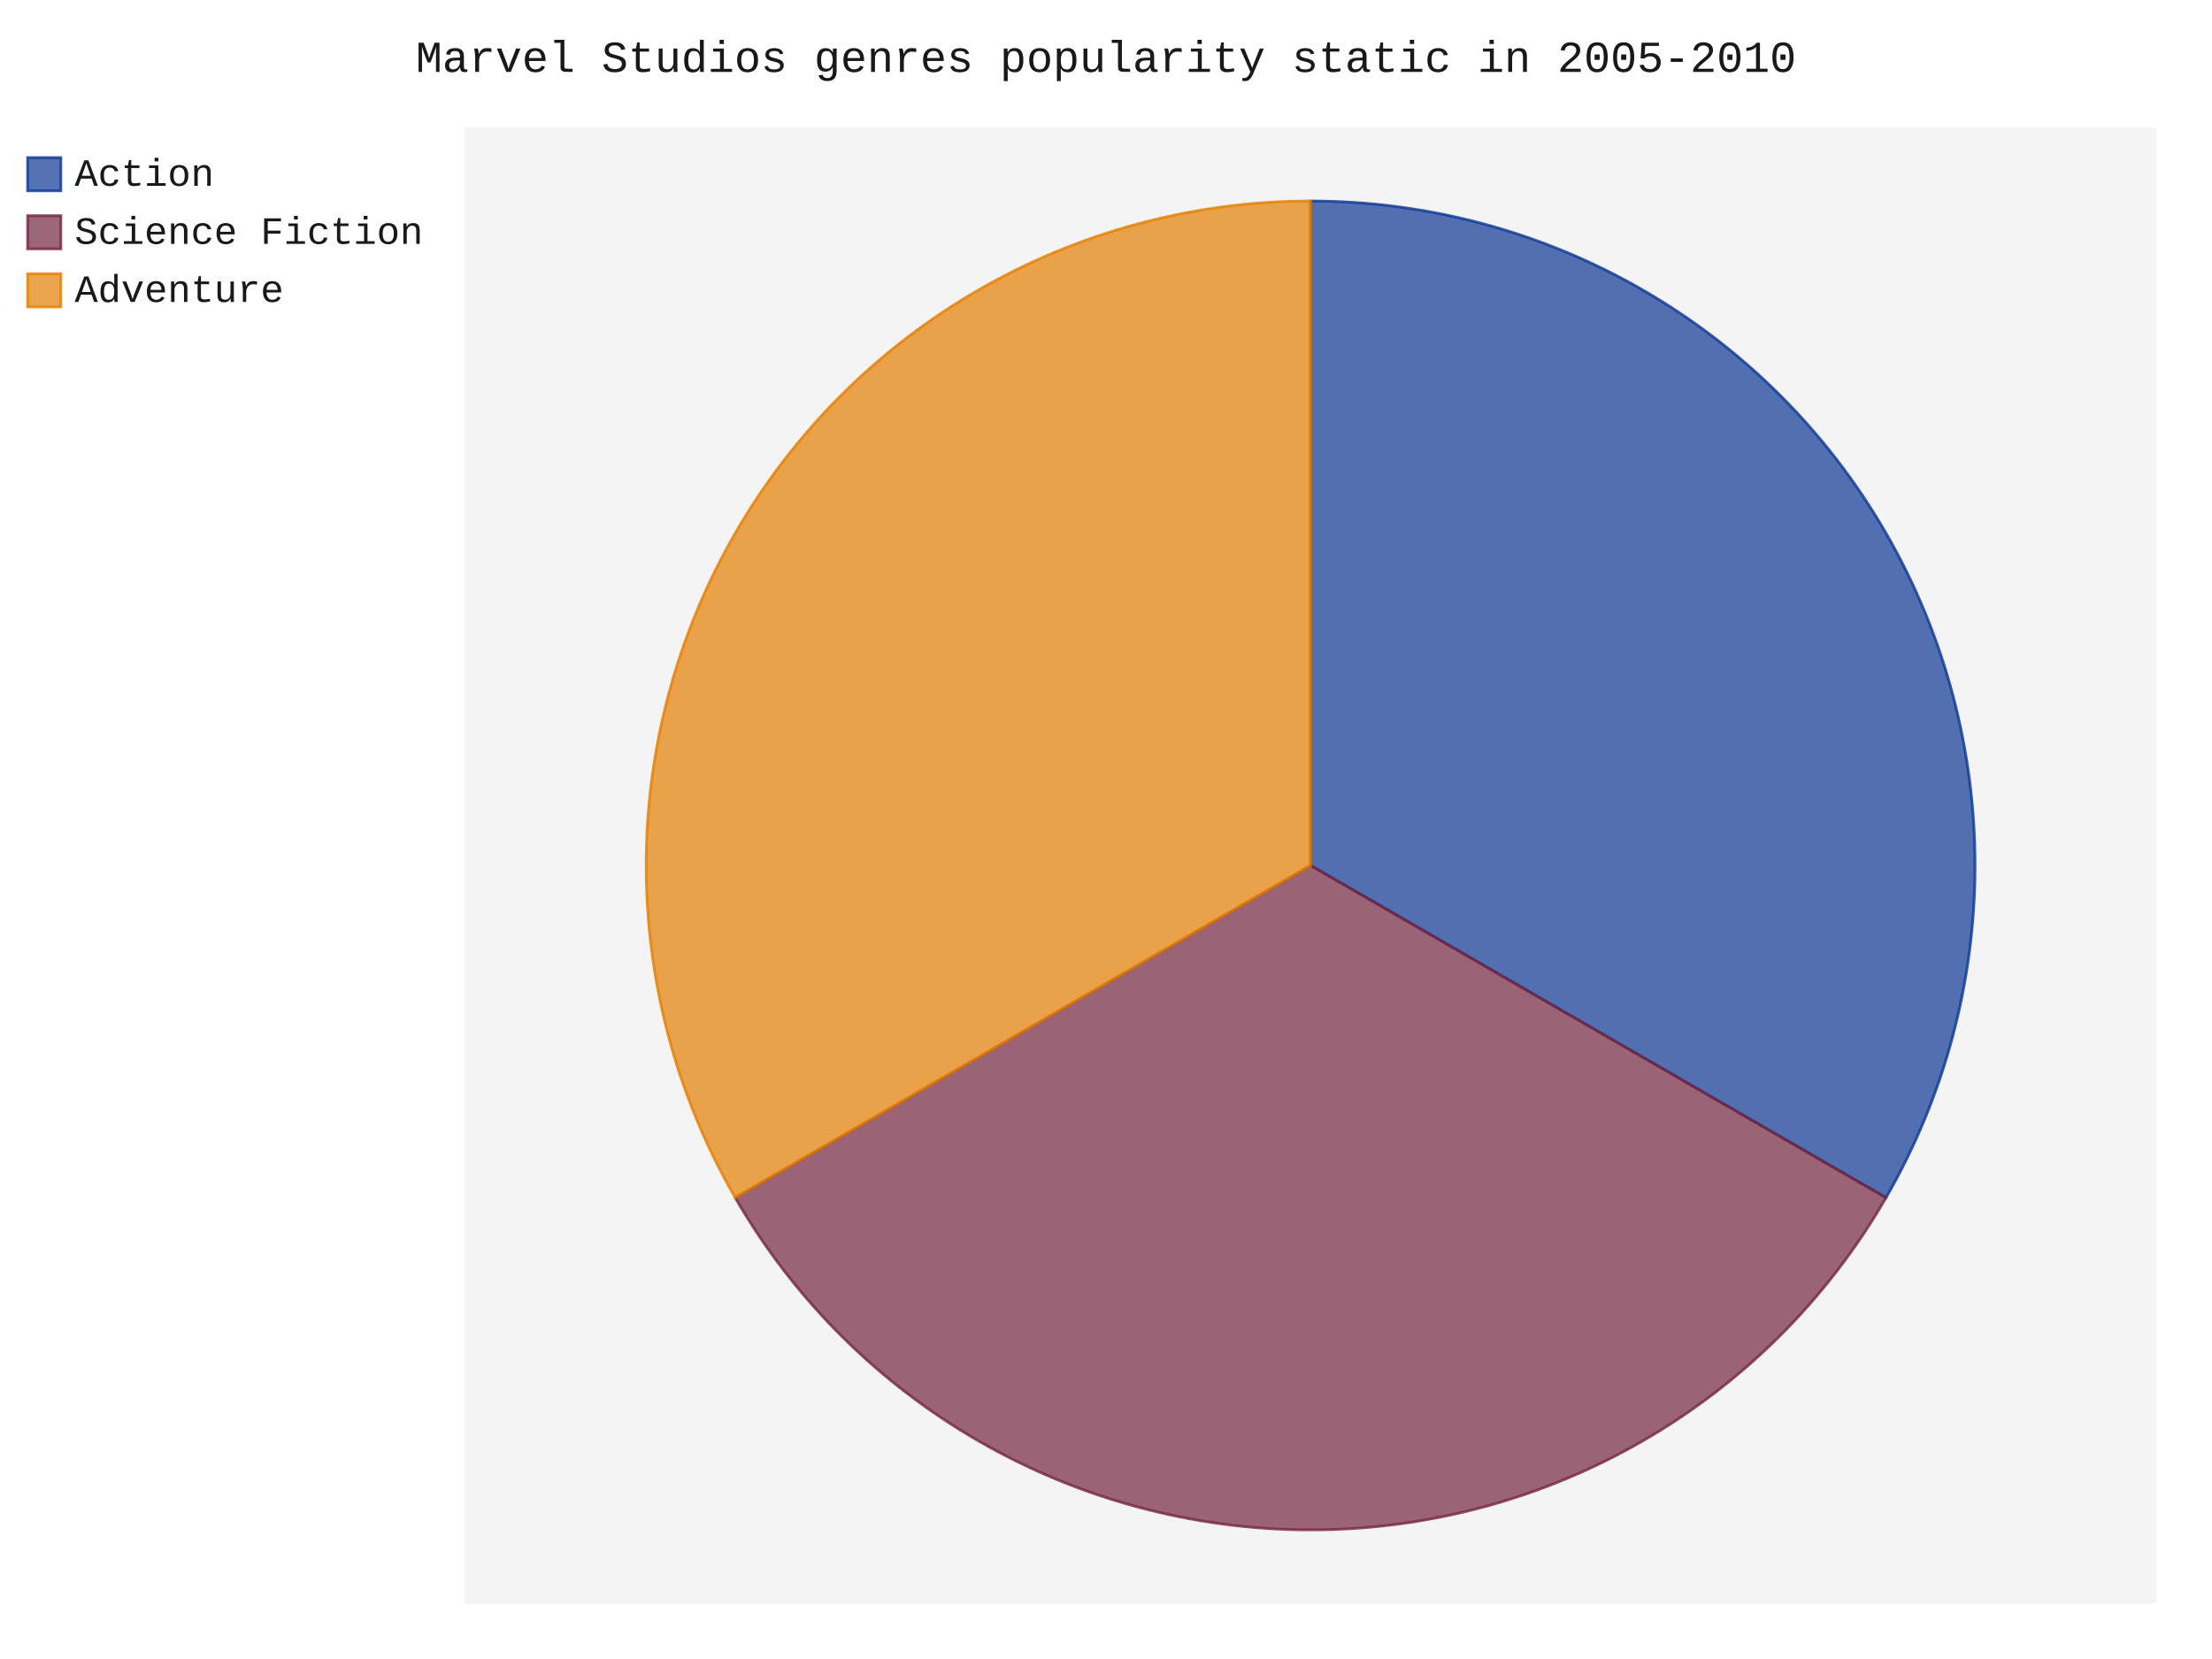
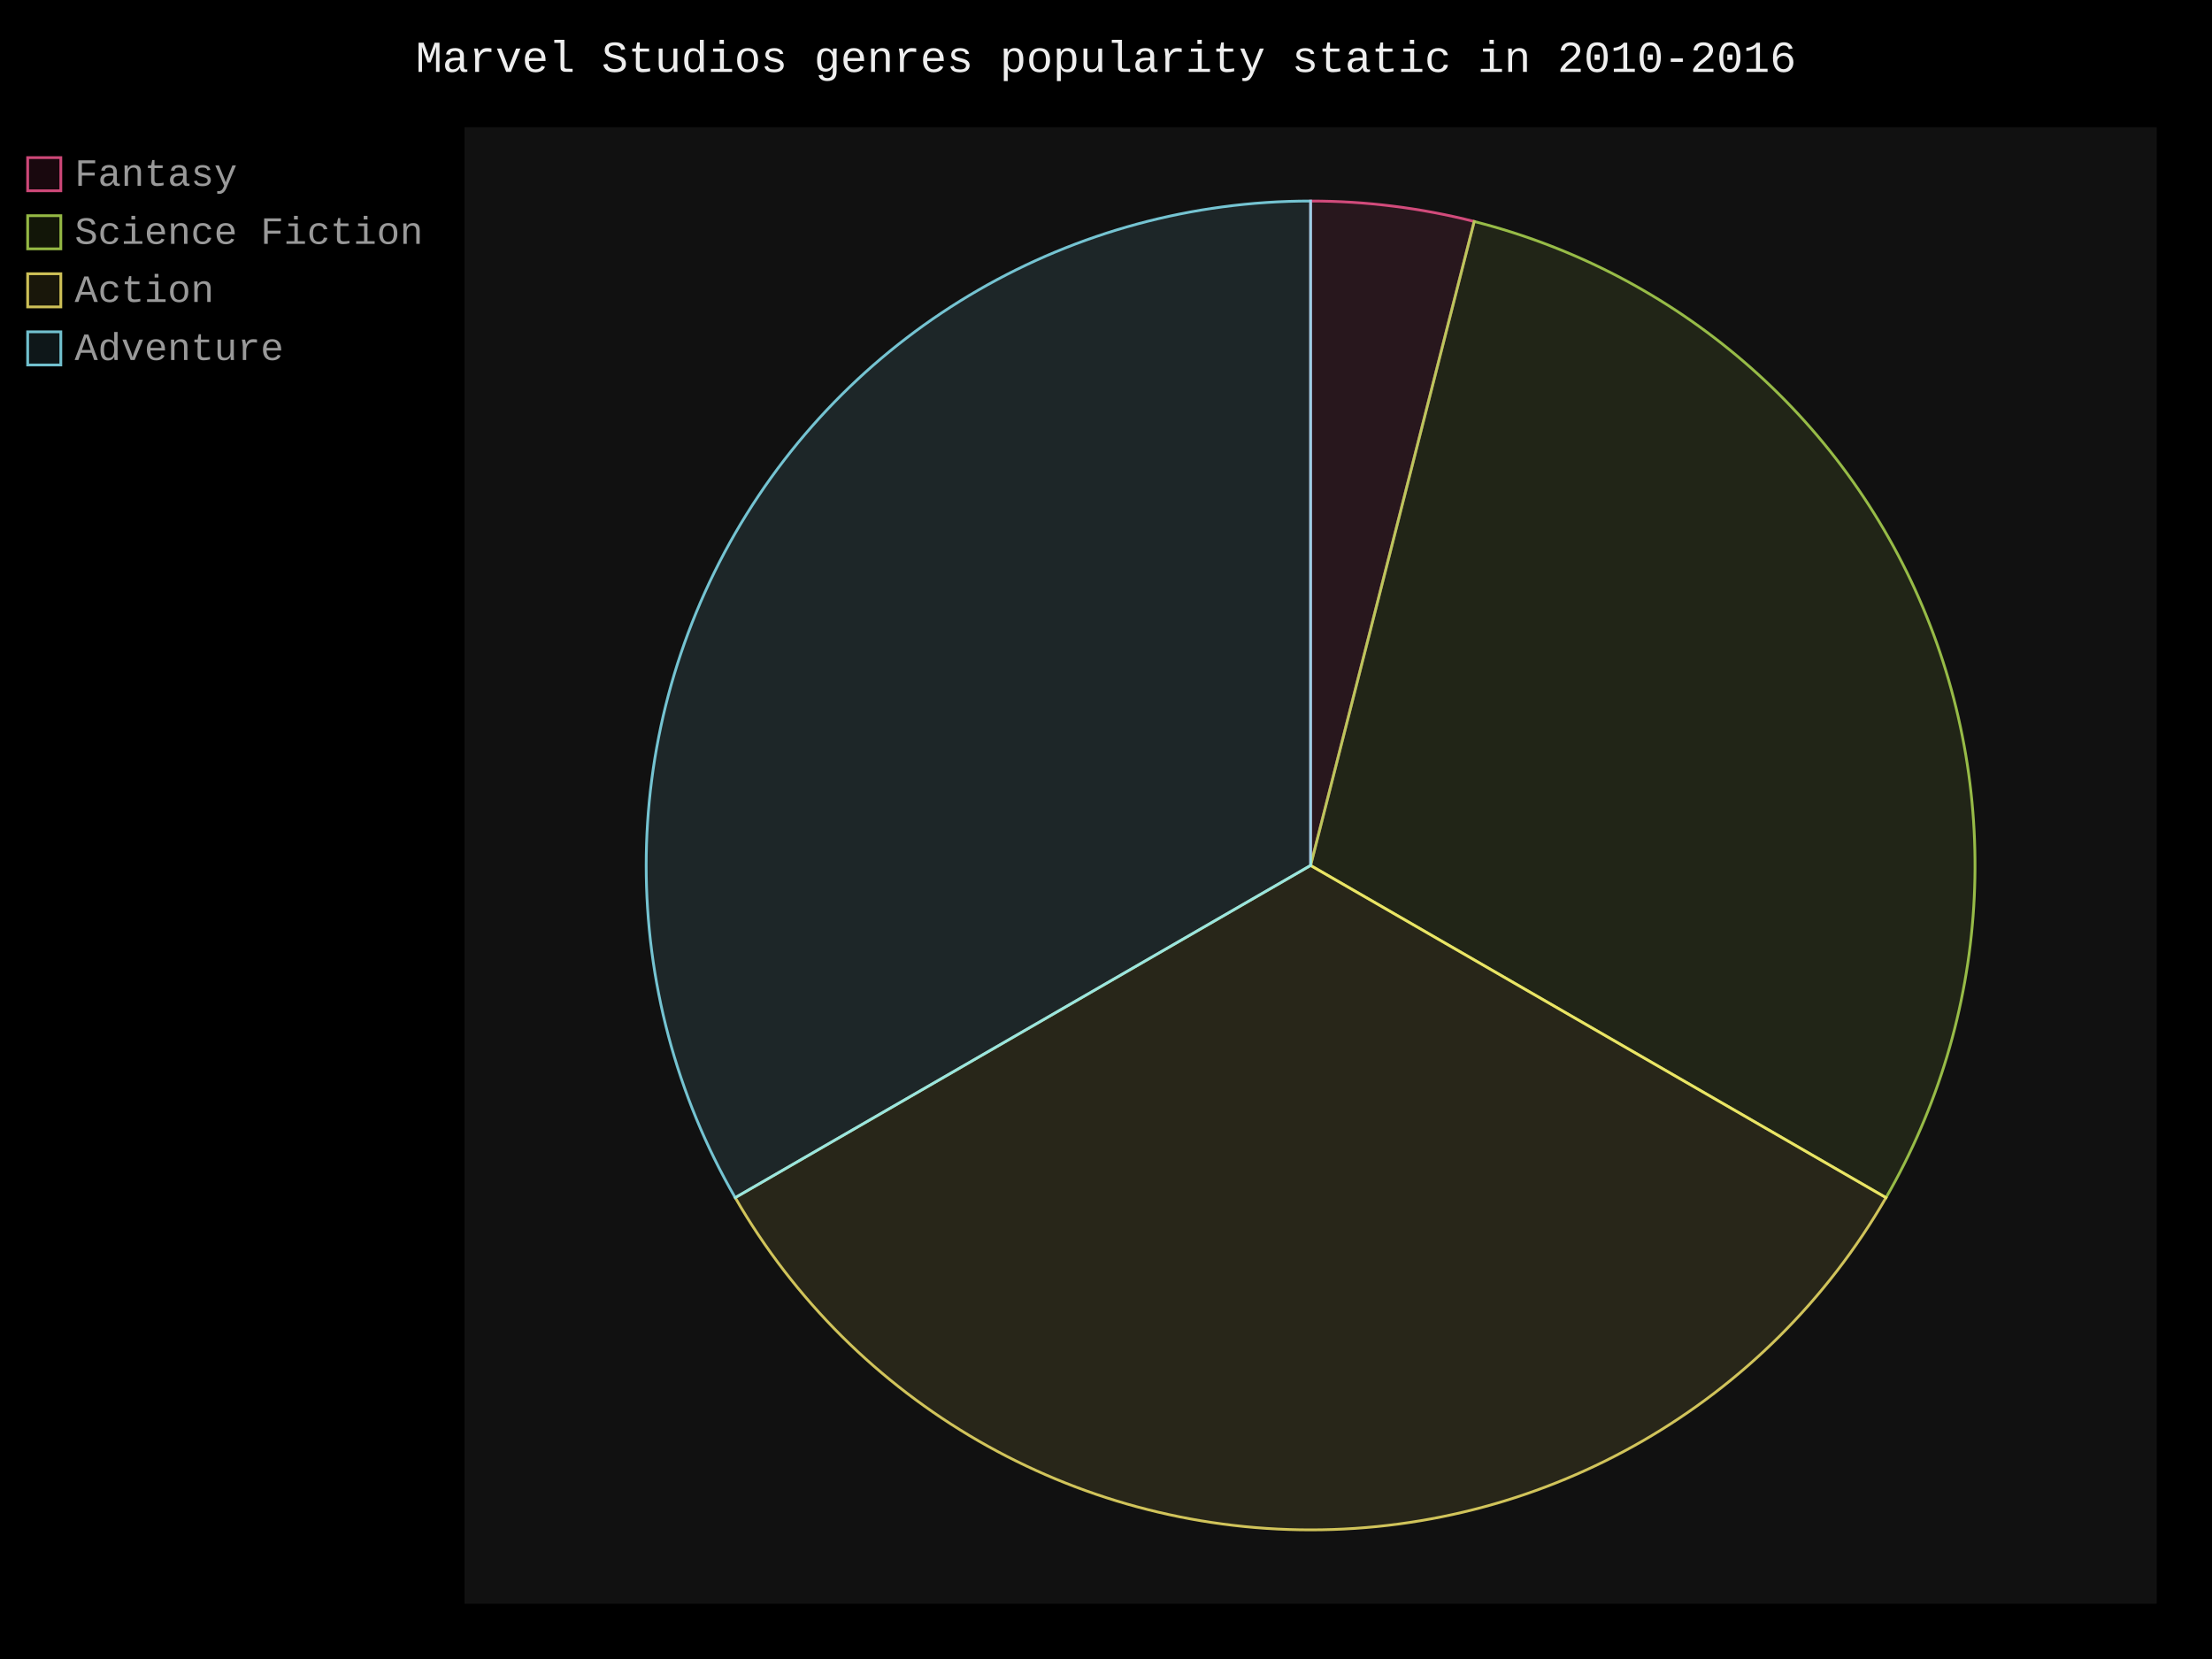
- <svg xmlns="http://www.w3.org/2000/svg" class="pygal-chart" id="chart-459b5efb-8193-4794-b812-bc88a42121f8" viewBox="0 0 800 600">
+ <svg xmlns="http://www.w3.org/2000/svg" class="pygal-chart" id="chart-7de42432-c020-4d63-9800-94e2ea6abf09" viewBox="0 0 800 600">
  <defs>
-     <style type="text/css">#chart-459b5efb-8193-4794-b812-bc88a42121f8{-webkit-user-select:none;-webkit-font-smoothing:antialiased;font-family:Consolas,"Liberation Mono",Menlo,Courier,monospace}#chart-459b5efb-8193-4794-b812-bc88a42121f8 .title{font-family:Consolas,"Liberation Mono",Menlo,Courier,monospace;font-size:16px}#chart-459b5efb-8193-4794-b812-bc88a42121f8 .legends .legend text{font-family:Consolas,"Liberation Mono",Menlo,Courier,monospace;font-size:14px}#chart-459b5efb-8193-4794-b812-bc88a42121f8 .axis text{font-family:Consolas,"Liberation Mono",Menlo,Courier,monospace;font-size:10px}#chart-459b5efb-8193-4794-b812-bc88a42121f8 .axis text.major{font-family:Consolas,"Liberation Mono",Menlo,Courier,monospace;font-size:10px}#chart-459b5efb-8193-4794-b812-bc88a42121f8 .text-overlay text.value{font-family:Consolas,"Liberation Mono",Menlo,Courier,monospace;font-size:16px}#chart-459b5efb-8193-4794-b812-bc88a42121f8 .text-overlay text.label{font-family:Consolas,"Liberation Mono",Menlo,Courier,monospace;font-size:10px}#chart-459b5efb-8193-4794-b812-bc88a42121f8 .tooltip{font-family:Consolas,"Liberation Mono",Menlo,Courier,monospace;font-size:14px}#chart-459b5efb-8193-4794-b812-bc88a42121f8 text.no_data{font-family:Consolas,"Liberation Mono",Menlo,Courier,monospace;font-size:64px}
- #chart-459b5efb-8193-4794-b812-bc88a42121f8{background-color:transparent}#chart-459b5efb-8193-4794-b812-bc88a42121f8 path,#chart-459b5efb-8193-4794-b812-bc88a42121f8 line,#chart-459b5efb-8193-4794-b812-bc88a42121f8 rect,#chart-459b5efb-8193-4794-b812-bc88a42121f8 circle{-webkit-transition:150ms;-moz-transition:150ms;transition:150ms}#chart-459b5efb-8193-4794-b812-bc88a42121f8 .graph &gt; .background{fill:transparent}#chart-459b5efb-8193-4794-b812-bc88a42121f8 .plot &gt; .background{fill:rgba(240,240,240,0.7)}#chart-459b5efb-8193-4794-b812-bc88a42121f8 .graph{fill:rgba(0,0,0,0.9)}#chart-459b5efb-8193-4794-b812-bc88a42121f8 text.no_data{fill:rgba(0,0,0,0.9)}#chart-459b5efb-8193-4794-b812-bc88a42121f8 .title{fill:rgba(0,0,0,0.9)}#chart-459b5efb-8193-4794-b812-bc88a42121f8 .legends .legend text{fill:rgba(0,0,0,0.9)}#chart-459b5efb-8193-4794-b812-bc88a42121f8 .legends .legend:hover text{fill:rgba(0,0,0,0.9)}#chart-459b5efb-8193-4794-b812-bc88a42121f8 .axis .line{stroke:rgba(0,0,0,0.9)}#chart-459b5efb-8193-4794-b812-bc88a42121f8 .axis .guide.line{stroke:rgba(0,0,0,0.5)}#chart-459b5efb-8193-4794-b812-bc88a42121f8 .axis .major.line{stroke:rgba(0,0,0,0.9)}#chart-459b5efb-8193-4794-b812-bc88a42121f8 .axis text.major{fill:rgba(0,0,0,0.9)}#chart-459b5efb-8193-4794-b812-bc88a42121f8 .axis.y .guides:hover .guide.line,#chart-459b5efb-8193-4794-b812-bc88a42121f8 .line-graph .axis.x .guides:hover .guide.line,#chart-459b5efb-8193-4794-b812-bc88a42121f8 .stackedline-graph .axis.x .guides:hover .guide.line,#chart-459b5efb-8193-4794-b812-bc88a42121f8 .xy-graph .axis.x .guides:hover .guide.line{stroke:rgba(0,0,0,0.9)}#chart-459b5efb-8193-4794-b812-bc88a42121f8 .axis .guides:hover text{fill:rgba(0,0,0,0.9)}#chart-459b5efb-8193-4794-b812-bc88a42121f8 .reactive{fill-opacity:.7;stroke-opacity:.8}#chart-459b5efb-8193-4794-b812-bc88a42121f8 .ci{stroke:rgba(0,0,0,0.9)}#chart-459b5efb-8193-4794-b812-bc88a42121f8 .reactive.active,#chart-459b5efb-8193-4794-b812-bc88a42121f8 .active .reactive{fill-opacity:.8;stroke-opacity:.9;stroke-width:4}#chart-459b5efb-8193-4794-b812-bc88a42121f8 .ci .reactive.active{stroke-width:1.5}#chart-459b5efb-8193-4794-b812-bc88a42121f8 .series text{fill:rgba(0,0,0,0.9)}#chart-459b5efb-8193-4794-b812-bc88a42121f8 .tooltip rect{fill:rgba(240,240,240,0.7);stroke:rgba(0,0,0,0.9);-webkit-transition:opacity 150ms;-moz-transition:opacity 150ms;transition:opacity 150ms}#chart-459b5efb-8193-4794-b812-bc88a42121f8 .tooltip .label{fill:rgba(0,0,0,0.9)}#chart-459b5efb-8193-4794-b812-bc88a42121f8 .tooltip .label{fill:rgba(0,0,0,0.9)}#chart-459b5efb-8193-4794-b812-bc88a42121f8 .tooltip .legend{font-size:.8em;fill:rgba(0,0,0,0.5)}#chart-459b5efb-8193-4794-b812-bc88a42121f8 .tooltip .x_label{font-size:.6em;fill:rgba(0,0,0,0.9)}#chart-459b5efb-8193-4794-b812-bc88a42121f8 .tooltip .xlink{font-size:.5em;text-decoration:underline}#chart-459b5efb-8193-4794-b812-bc88a42121f8 .tooltip .value{font-size:1.5em}#chart-459b5efb-8193-4794-b812-bc88a42121f8 .bound{font-size:.5em}#chart-459b5efb-8193-4794-b812-bc88a42121f8 .max-value{font-size:.75em;fill:rgba(0,0,0,0.5)}#chart-459b5efb-8193-4794-b812-bc88a42121f8 .map-element{fill:rgba(240,240,240,0.7);stroke:rgba(0,0,0,0.5) !important}#chart-459b5efb-8193-4794-b812-bc88a42121f8 .map-element .reactive{fill-opacity:inherit;stroke-opacity:inherit}#chart-459b5efb-8193-4794-b812-bc88a42121f8 .color-0,#chart-459b5efb-8193-4794-b812-bc88a42121f8 .color-0 a:visited{stroke:rgb(12,55,149);fill:rgb(12,55,149)}#chart-459b5efb-8193-4794-b812-bc88a42121f8 .color-1,#chart-459b5efb-8193-4794-b812-bc88a42121f8 .color-1 a:visited{stroke:rgb(117,38,65);fill:rgb(117,38,65)}#chart-459b5efb-8193-4794-b812-bc88a42121f8 .color-2,#chart-459b5efb-8193-4794-b812-bc88a42121f8 .color-2 a:visited{stroke:rgb(228,127,0);fill:rgb(228,127,0)}#chart-459b5efb-8193-4794-b812-bc88a42121f8 .text-overlay .color-0 text{fill:black}#chart-459b5efb-8193-4794-b812-bc88a42121f8 .text-overlay .color-1 text{fill:black}#chart-459b5efb-8193-4794-b812-bc88a42121f8 .text-overlay .color-2 text{fill:black}
- #chart-459b5efb-8193-4794-b812-bc88a42121f8 text.no_data{text-anchor:middle}#chart-459b5efb-8193-4794-b812-bc88a42121f8 .guide.line{fill:none}#chart-459b5efb-8193-4794-b812-bc88a42121f8 .centered{text-anchor:middle}#chart-459b5efb-8193-4794-b812-bc88a42121f8 .title{text-anchor:middle}#chart-459b5efb-8193-4794-b812-bc88a42121f8 .legends .legend text{fill-opacity:1}#chart-459b5efb-8193-4794-b812-bc88a42121f8 .axis.x text{text-anchor:middle}#chart-459b5efb-8193-4794-b812-bc88a42121f8 .axis.x:not(.web) text[transform]{text-anchor:start}#chart-459b5efb-8193-4794-b812-bc88a42121f8 .axis.x:not(.web) text[transform].backwards{text-anchor:end}#chart-459b5efb-8193-4794-b812-bc88a42121f8 .axis.y text{text-anchor:end}#chart-459b5efb-8193-4794-b812-bc88a42121f8 .axis.y text[transform].backwards{text-anchor:start}#chart-459b5efb-8193-4794-b812-bc88a42121f8 .axis.y2 text{text-anchor:start}#chart-459b5efb-8193-4794-b812-bc88a42121f8 .axis.y2 text[transform].backwards{text-anchor:end}#chart-459b5efb-8193-4794-b812-bc88a42121f8 .axis .guide.line{stroke-dasharray:4,4}#chart-459b5efb-8193-4794-b812-bc88a42121f8 .axis .major.guide.line{stroke-dasharray:6,6}#chart-459b5efb-8193-4794-b812-bc88a42121f8 .horizontal .axis.y .guide.line,#chart-459b5efb-8193-4794-b812-bc88a42121f8 .horizontal .axis.y2 .guide.line,#chart-459b5efb-8193-4794-b812-bc88a42121f8 .vertical .axis.x .guide.line{opacity:0}#chart-459b5efb-8193-4794-b812-bc88a42121f8 .horizontal .axis.always_show .guide.line,#chart-459b5efb-8193-4794-b812-bc88a42121f8 .vertical .axis.always_show .guide.line{opacity:1 !important}#chart-459b5efb-8193-4794-b812-bc88a42121f8 .axis.y .guides:hover .guide.line,#chart-459b5efb-8193-4794-b812-bc88a42121f8 .axis.y2 .guides:hover .guide.line,#chart-459b5efb-8193-4794-b812-bc88a42121f8 .axis.x .guides:hover .guide.line{opacity:1}#chart-459b5efb-8193-4794-b812-bc88a42121f8 .axis .guides:hover text{opacity:1}#chart-459b5efb-8193-4794-b812-bc88a42121f8 .nofill{fill:none}#chart-459b5efb-8193-4794-b812-bc88a42121f8 .subtle-fill{fill-opacity:.2}#chart-459b5efb-8193-4794-b812-bc88a42121f8 .dot{stroke-width:1px;fill-opacity:1}#chart-459b5efb-8193-4794-b812-bc88a42121f8 .dot.active{stroke-width:5px}#chart-459b5efb-8193-4794-b812-bc88a42121f8 .dot.negative{fill:transparent}#chart-459b5efb-8193-4794-b812-bc88a42121f8 text,#chart-459b5efb-8193-4794-b812-bc88a42121f8 tspan{stroke:none !important}#chart-459b5efb-8193-4794-b812-bc88a42121f8 .series text.active{opacity:1}#chart-459b5efb-8193-4794-b812-bc88a42121f8 .tooltip rect{fill-opacity:.95;stroke-width:.5}#chart-459b5efb-8193-4794-b812-bc88a42121f8 .tooltip text{fill-opacity:1}#chart-459b5efb-8193-4794-b812-bc88a42121f8 .showable{visibility:hidden}#chart-459b5efb-8193-4794-b812-bc88a42121f8 .showable.shown{visibility:visible}#chart-459b5efb-8193-4794-b812-bc88a42121f8 .gauge-background{fill:rgba(229,229,229,1);stroke:none}#chart-459b5efb-8193-4794-b812-bc88a42121f8 .bg-lines{stroke:transparent;stroke-width:2px}</style>
+     <style type="text/css">#chart-7de42432-c020-4d63-9800-94e2ea6abf09{-webkit-user-select:none;-webkit-font-smoothing:antialiased;font-family:Consolas,"Liberation Mono",Menlo,Courier,monospace}#chart-7de42432-c020-4d63-9800-94e2ea6abf09 .title{font-family:Consolas,"Liberation Mono",Menlo,Courier,monospace;font-size:16px}#chart-7de42432-c020-4d63-9800-94e2ea6abf09 .legends .legend text{font-family:Consolas,"Liberation Mono",Menlo,Courier,monospace;font-size:14px}#chart-7de42432-c020-4d63-9800-94e2ea6abf09 .axis text{font-family:Consolas,"Liberation Mono",Menlo,Courier,monospace;font-size:10px}#chart-7de42432-c020-4d63-9800-94e2ea6abf09 .axis text.major{font-family:Consolas,"Liberation Mono",Menlo,Courier,monospace;font-size:10px}#chart-7de42432-c020-4d63-9800-94e2ea6abf09 .text-overlay text.value{font-family:Consolas,"Liberation Mono",Menlo,Courier,monospace;font-size:16px}#chart-7de42432-c020-4d63-9800-94e2ea6abf09 .text-overlay text.label{font-family:Consolas,"Liberation Mono",Menlo,Courier,monospace;font-size:10px}#chart-7de42432-c020-4d63-9800-94e2ea6abf09 .tooltip{font-family:Consolas,"Liberation Mono",Menlo,Courier,monospace;font-size:14px}#chart-7de42432-c020-4d63-9800-94e2ea6abf09 text.no_data{font-family:Consolas,"Liberation Mono",Menlo,Courier,monospace;font-size:64px}
+ #chart-7de42432-c020-4d63-9800-94e2ea6abf09{background-color:black}#chart-7de42432-c020-4d63-9800-94e2ea6abf09 path,#chart-7de42432-c020-4d63-9800-94e2ea6abf09 line,#chart-7de42432-c020-4d63-9800-94e2ea6abf09 rect,#chart-7de42432-c020-4d63-9800-94e2ea6abf09 circle{-webkit-transition:1s ease-out;-moz-transition:1s ease-out;transition:1s ease-out}#chart-7de42432-c020-4d63-9800-94e2ea6abf09 .graph &gt; .background{fill:black}#chart-7de42432-c020-4d63-9800-94e2ea6abf09 .plot &gt; .background{fill:#111}#chart-7de42432-c020-4d63-9800-94e2ea6abf09 .graph{fill:#999}#chart-7de42432-c020-4d63-9800-94e2ea6abf09 text.no_data{fill:#eee}#chart-7de42432-c020-4d63-9800-94e2ea6abf09 .title{fill:#eee}#chart-7de42432-c020-4d63-9800-94e2ea6abf09 .legends .legend text{fill:#999}#chart-7de42432-c020-4d63-9800-94e2ea6abf09 .legends .legend:hover text{fill:#eee}#chart-7de42432-c020-4d63-9800-94e2ea6abf09 .axis .line{stroke:#eee}#chart-7de42432-c020-4d63-9800-94e2ea6abf09 .axis .guide.line{stroke:#555}#chart-7de42432-c020-4d63-9800-94e2ea6abf09 .axis .major.line{stroke:#999}#chart-7de42432-c020-4d63-9800-94e2ea6abf09 .axis text.major{fill:#eee}#chart-7de42432-c020-4d63-9800-94e2ea6abf09 .axis.y .guides:hover .guide.line,#chart-7de42432-c020-4d63-9800-94e2ea6abf09 .line-graph .axis.x .guides:hover .guide.line,#chart-7de42432-c020-4d63-9800-94e2ea6abf09 .stackedline-graph .axis.x .guides:hover .guide.line,#chart-7de42432-c020-4d63-9800-94e2ea6abf09 .xy-graph .axis.x .guides:hover .guide.line{stroke:#eee}#chart-7de42432-c020-4d63-9800-94e2ea6abf09 .axis .guides:hover text{fill:#eee}#chart-7de42432-c020-4d63-9800-94e2ea6abf09 .reactive{fill-opacity:.1;stroke-opacity:.8}#chart-7de42432-c020-4d63-9800-94e2ea6abf09 .ci{stroke:#999}#chart-7de42432-c020-4d63-9800-94e2ea6abf09 .reactive.active,#chart-7de42432-c020-4d63-9800-94e2ea6abf09 .active .reactive{fill-opacity:.75;stroke-opacity:.9;stroke-width:4}#chart-7de42432-c020-4d63-9800-94e2ea6abf09 .ci .reactive.active{stroke-width:1.5}#chart-7de42432-c020-4d63-9800-94e2ea6abf09 .series text{fill:#eee}#chart-7de42432-c020-4d63-9800-94e2ea6abf09 .tooltip rect{fill:#111;stroke:#eee;-webkit-transition:opacity 1s ease-out;-moz-transition:opacity 1s ease-out;transition:opacity 1s ease-out}#chart-7de42432-c020-4d63-9800-94e2ea6abf09 .tooltip .label{fill:#999}#chart-7de42432-c020-4d63-9800-94e2ea6abf09 .tooltip .label{fill:#999}#chart-7de42432-c020-4d63-9800-94e2ea6abf09 .tooltip .legend{font-size:.8em;fill:#555}#chart-7de42432-c020-4d63-9800-94e2ea6abf09 .tooltip .x_label{font-size:.6em;fill:#eee}#chart-7de42432-c020-4d63-9800-94e2ea6abf09 .tooltip .xlink{font-size:.5em;text-decoration:underline}#chart-7de42432-c020-4d63-9800-94e2ea6abf09 .tooltip .value{font-size:1.5em}#chart-7de42432-c020-4d63-9800-94e2ea6abf09 .bound{font-size:.5em}#chart-7de42432-c020-4d63-9800-94e2ea6abf09 .max-value{font-size:.75em;fill:#555}#chart-7de42432-c020-4d63-9800-94e2ea6abf09 .map-element{fill:#111;stroke:#555 !important}#chart-7de42432-c020-4d63-9800-94e2ea6abf09 .map-element .reactive{fill-opacity:inherit;stroke-opacity:inherit}#chart-7de42432-c020-4d63-9800-94e2ea6abf09 .color-0,#chart-7de42432-c020-4d63-9800-94e2ea6abf09 .color-0 a:visited{stroke:#ff5995;fill:#ff5995}#chart-7de42432-c020-4d63-9800-94e2ea6abf09 .color-1,#chart-7de42432-c020-4d63-9800-94e2ea6abf09 .color-1 a:visited{stroke:#b6e354;fill:#b6e354}#chart-7de42432-c020-4d63-9800-94e2ea6abf09 .color-2,#chart-7de42432-c020-4d63-9800-94e2ea6abf09 .color-2 a:visited{stroke:#feed6c;fill:#feed6c}#chart-7de42432-c020-4d63-9800-94e2ea6abf09 .color-3,#chart-7de42432-c020-4d63-9800-94e2ea6abf09 .color-3 a:visited{stroke:#8cedff;fill:#8cedff}#chart-7de42432-c020-4d63-9800-94e2ea6abf09 .text-overlay .color-0 text{fill:black}#chart-7de42432-c020-4d63-9800-94e2ea6abf09 .text-overlay .color-1 text{fill:black}#chart-7de42432-c020-4d63-9800-94e2ea6abf09 .text-overlay .color-2 text{fill:black}#chart-7de42432-c020-4d63-9800-94e2ea6abf09 .text-overlay .color-3 text{fill:black}
+ #chart-7de42432-c020-4d63-9800-94e2ea6abf09 text.no_data{text-anchor:middle}#chart-7de42432-c020-4d63-9800-94e2ea6abf09 .guide.line{fill:none}#chart-7de42432-c020-4d63-9800-94e2ea6abf09 .centered{text-anchor:middle}#chart-7de42432-c020-4d63-9800-94e2ea6abf09 .title{text-anchor:middle}#chart-7de42432-c020-4d63-9800-94e2ea6abf09 .legends .legend text{fill-opacity:1}#chart-7de42432-c020-4d63-9800-94e2ea6abf09 .axis.x text{text-anchor:middle}#chart-7de42432-c020-4d63-9800-94e2ea6abf09 .axis.x:not(.web) text[transform]{text-anchor:start}#chart-7de42432-c020-4d63-9800-94e2ea6abf09 .axis.x:not(.web) text[transform].backwards{text-anchor:end}#chart-7de42432-c020-4d63-9800-94e2ea6abf09 .axis.y text{text-anchor:end}#chart-7de42432-c020-4d63-9800-94e2ea6abf09 .axis.y text[transform].backwards{text-anchor:start}#chart-7de42432-c020-4d63-9800-94e2ea6abf09 .axis.y2 text{text-anchor:start}#chart-7de42432-c020-4d63-9800-94e2ea6abf09 .axis.y2 text[transform].backwards{text-anchor:end}#chart-7de42432-c020-4d63-9800-94e2ea6abf09 .axis .guide.line{stroke-dasharray:4,4}#chart-7de42432-c020-4d63-9800-94e2ea6abf09 .axis .major.guide.line{stroke-dasharray:6,6}#chart-7de42432-c020-4d63-9800-94e2ea6abf09 .horizontal .axis.y .guide.line,#chart-7de42432-c020-4d63-9800-94e2ea6abf09 .horizontal .axis.y2 .guide.line,#chart-7de42432-c020-4d63-9800-94e2ea6abf09 .vertical .axis.x .guide.line{opacity:0}#chart-7de42432-c020-4d63-9800-94e2ea6abf09 .horizontal .axis.always_show .guide.line,#chart-7de42432-c020-4d63-9800-94e2ea6abf09 .vertical .axis.always_show .guide.line{opacity:1 !important}#chart-7de42432-c020-4d63-9800-94e2ea6abf09 .axis.y .guides:hover .guide.line,#chart-7de42432-c020-4d63-9800-94e2ea6abf09 .axis.y2 .guides:hover .guide.line,#chart-7de42432-c020-4d63-9800-94e2ea6abf09 .axis.x .guides:hover .guide.line{opacity:1}#chart-7de42432-c020-4d63-9800-94e2ea6abf09 .axis .guides:hover text{opacity:1}#chart-7de42432-c020-4d63-9800-94e2ea6abf09 .nofill{fill:none}#chart-7de42432-c020-4d63-9800-94e2ea6abf09 .subtle-fill{fill-opacity:.2}#chart-7de42432-c020-4d63-9800-94e2ea6abf09 .dot{stroke-width:1px;fill-opacity:1}#chart-7de42432-c020-4d63-9800-94e2ea6abf09 .dot.active{stroke-width:5px}#chart-7de42432-c020-4d63-9800-94e2ea6abf09 .dot.negative{fill:transparent}#chart-7de42432-c020-4d63-9800-94e2ea6abf09 text,#chart-7de42432-c020-4d63-9800-94e2ea6abf09 tspan{stroke:none !important}#chart-7de42432-c020-4d63-9800-94e2ea6abf09 .series text.active{opacity:1}#chart-7de42432-c020-4d63-9800-94e2ea6abf09 .tooltip rect{fill-opacity:.95;stroke-width:.5}#chart-7de42432-c020-4d63-9800-94e2ea6abf09 .tooltip text{fill-opacity:1}#chart-7de42432-c020-4d63-9800-94e2ea6abf09 .showable{visibility:hidden}#chart-7de42432-c020-4d63-9800-94e2ea6abf09 .showable.shown{visibility:visible}#chart-7de42432-c020-4d63-9800-94e2ea6abf09 .gauge-background{fill:rgba(229,229,229,1);stroke:none}#chart-7de42432-c020-4d63-9800-94e2ea6abf09 .bg-lines{stroke:black;stroke-width:2px}</style>
  </defs>
  <g class="graph pie-graph vertical">
    <rect class="background" height="600" width="800" x="0" y="0" />
    <g class="plot" transform="translate(168, 46)">
      <rect class="background" height="534" width="612.0" x="0" y="0" />
      <g class="series serie-0 color-0">
        <g class="slices">
          <g class="slice">
-             <path class="slice reactive tooltip-trigger" d="M306 26.7 A240.3 240.3 0 0 1 514.106 387.15 L306 267 A0 0 0 0 0 306 267 z" />
+             <path class="slice reactive tooltip-trigger" d="M306 26.7 A240.3 240.3 0 0 1 365.161 34.096 L306 267 A0 0 0 0 0 306 267 z" />
          </g>
        </g>
      </g>
      <g class="series serie-1 color-1">
        <g class="slices">
          <g class="slice">
+             <path class="slice reactive tooltip-trigger" d="M365.161 34.096 A240.3 240.3 0 0 1 514.106 387.15 L306 267 A0 0 0 0 0 306 267 z" />
+           </g>
+         </g>
+       </g>
+       <g class="series serie-2 color-2">
+         <g class="slices">
+           <g class="slice">
            <path class="slice reactive tooltip-trigger" d="M514.106 387.15 A240.3 240.3 0 0 1 97.894 387.15 L306 267 A0 0 0 0 0 306 267 z" />
          </g>
        </g>
      </g>
-       <g class="series serie-2 color-2">
+       <g class="series serie-3 color-3">
        <g class="slices">
          <g class="slice">
            <path class="slice reactive tooltip-trigger" d="M97.894 387.15 A240.3 240.3 0 0 1 306 26.7 L306 267 A0 0 0 0 0 306 267 z" />
          </g>
        </g>
      </g>
    </g>
    <g class="titles">
-       <text class="title plot_title" x="400.0" y="26">Marvel Studios genres popularity static in 2005-2010</text>
+       <text class="title plot_title" x="400.0" y="26">Marvel Studios genres popularity static in 2010-2016</text>
    </g>
    <g class="plot overlay" transform="translate(168, 46)">
      <g class="series serie-0 color-0" />
      <g class="series serie-1 color-1" />
      <g class="series serie-2 color-2" />
+       <g class="series serie-3 color-3" />
    </g>
    <g class="plot text-overlay" transform="translate(168, 46)">
      <g class="series serie-0 color-0" />
      <g class="series serie-1 color-1" />
      <g class="series serie-2 color-2" />
+       <g class="series serie-3 color-3" />
    </g>
    <g class="plot tooltip-overlay" transform="translate(168, 46)">
      <g class="tooltip" style="opacity: 0" transform="translate(0 0)">
        <rect class="tooltip-box" height="0" rx="0" ry="0" width="0" />
        <g class="text" />
      </g>
    </g>
    <g class="legends" transform="translate(10, 56)">
      <g class="legend reactive activate-serie" id="activate-serie-0">
        <rect class="color-0 reactive" height="12" width="12" x="0.0" y="1.0" />
-         <text x="17.0" y="11.2">Action</text>
+         <text x="17.0" y="11.2">Fantasy</text>
      </g>
      <g class="legend reactive activate-serie" id="activate-serie-1">
        <rect class="color-1 reactive" height="12" width="12" x="0.0" y="22.0" />
        <text x="17.0" y="32.2">Science Fiction</text>
      </g>
      <g class="legend reactive activate-serie" id="activate-serie-2">
        <rect class="color-2 reactive" height="12" width="12" x="0.0" y="43.0" />
-         <text x="17.0" y="53.2">Adventure</text>
+         <text x="17.0" y="53.2">Action</text>
+       </g>
+       <g class="legend reactive activate-serie" id="activate-serie-3">
+         <rect class="color-3 reactive" height="12" width="12" x="0.0" y="64.0" />
+         <text x="17.0" y="74.2">Adventure</text>
      </g>
    </g>
    <g class="legends" transform="translate(790, 56)" />
  </g>
</svg>
